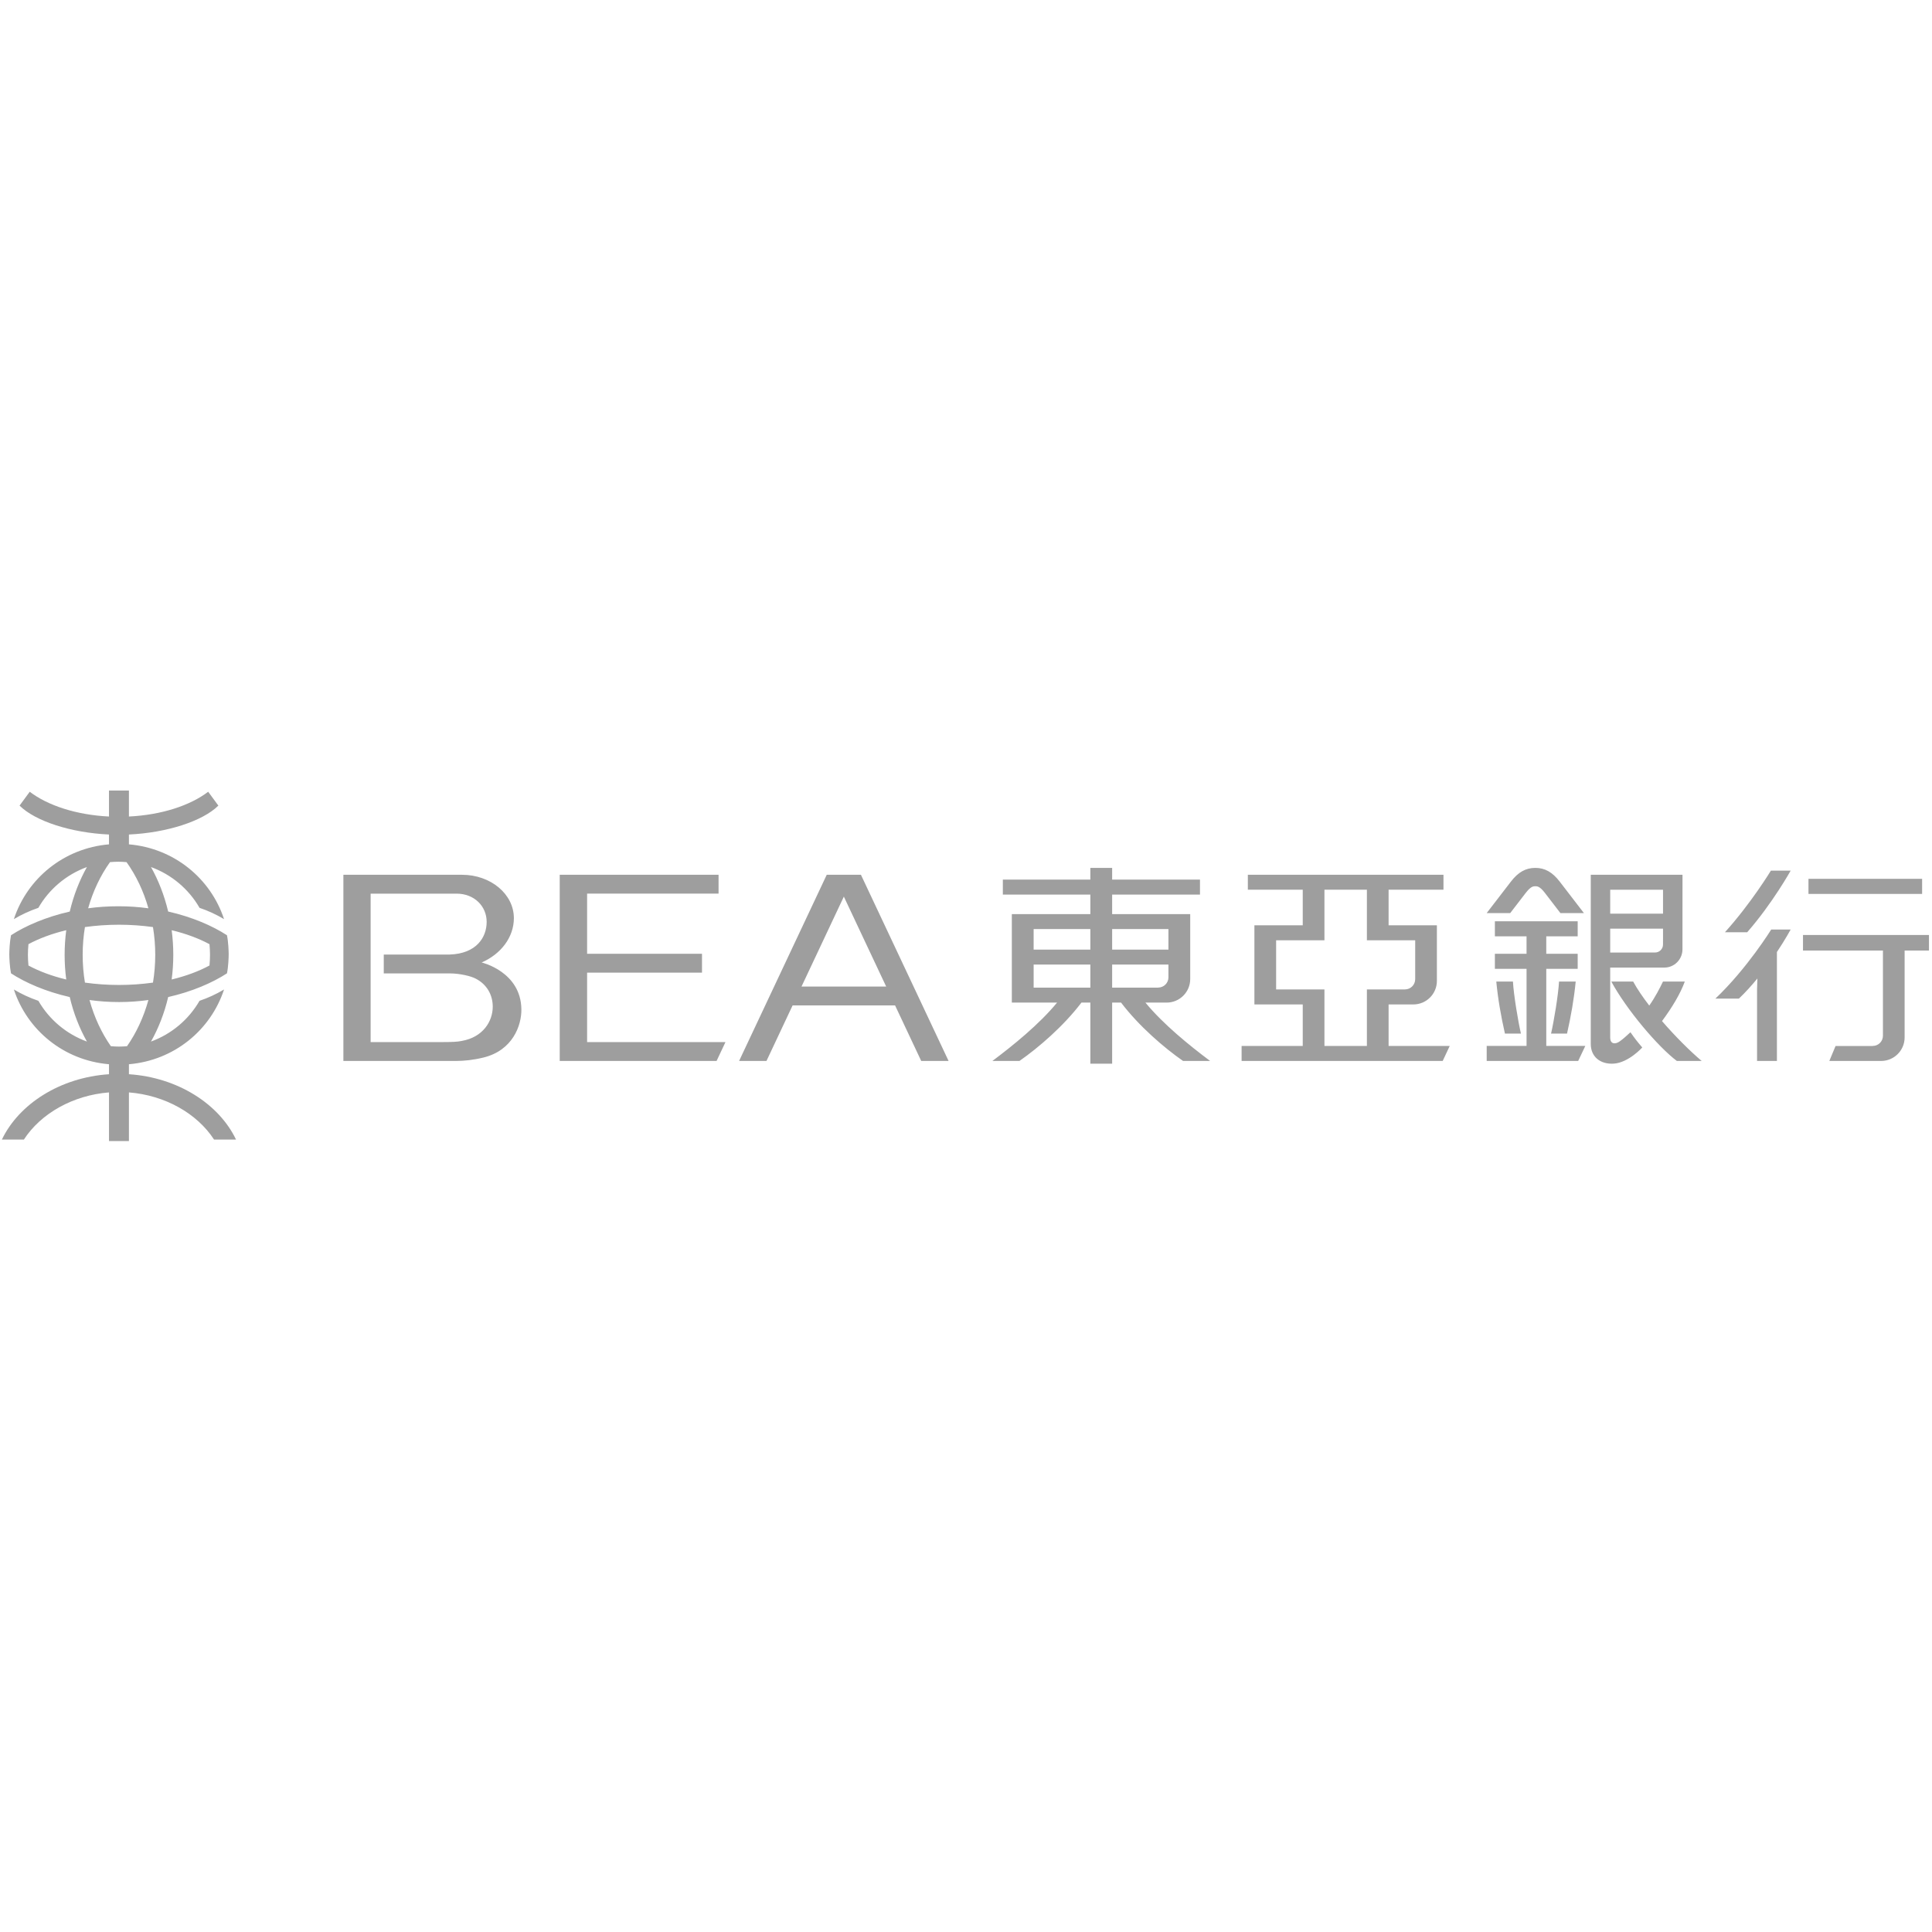
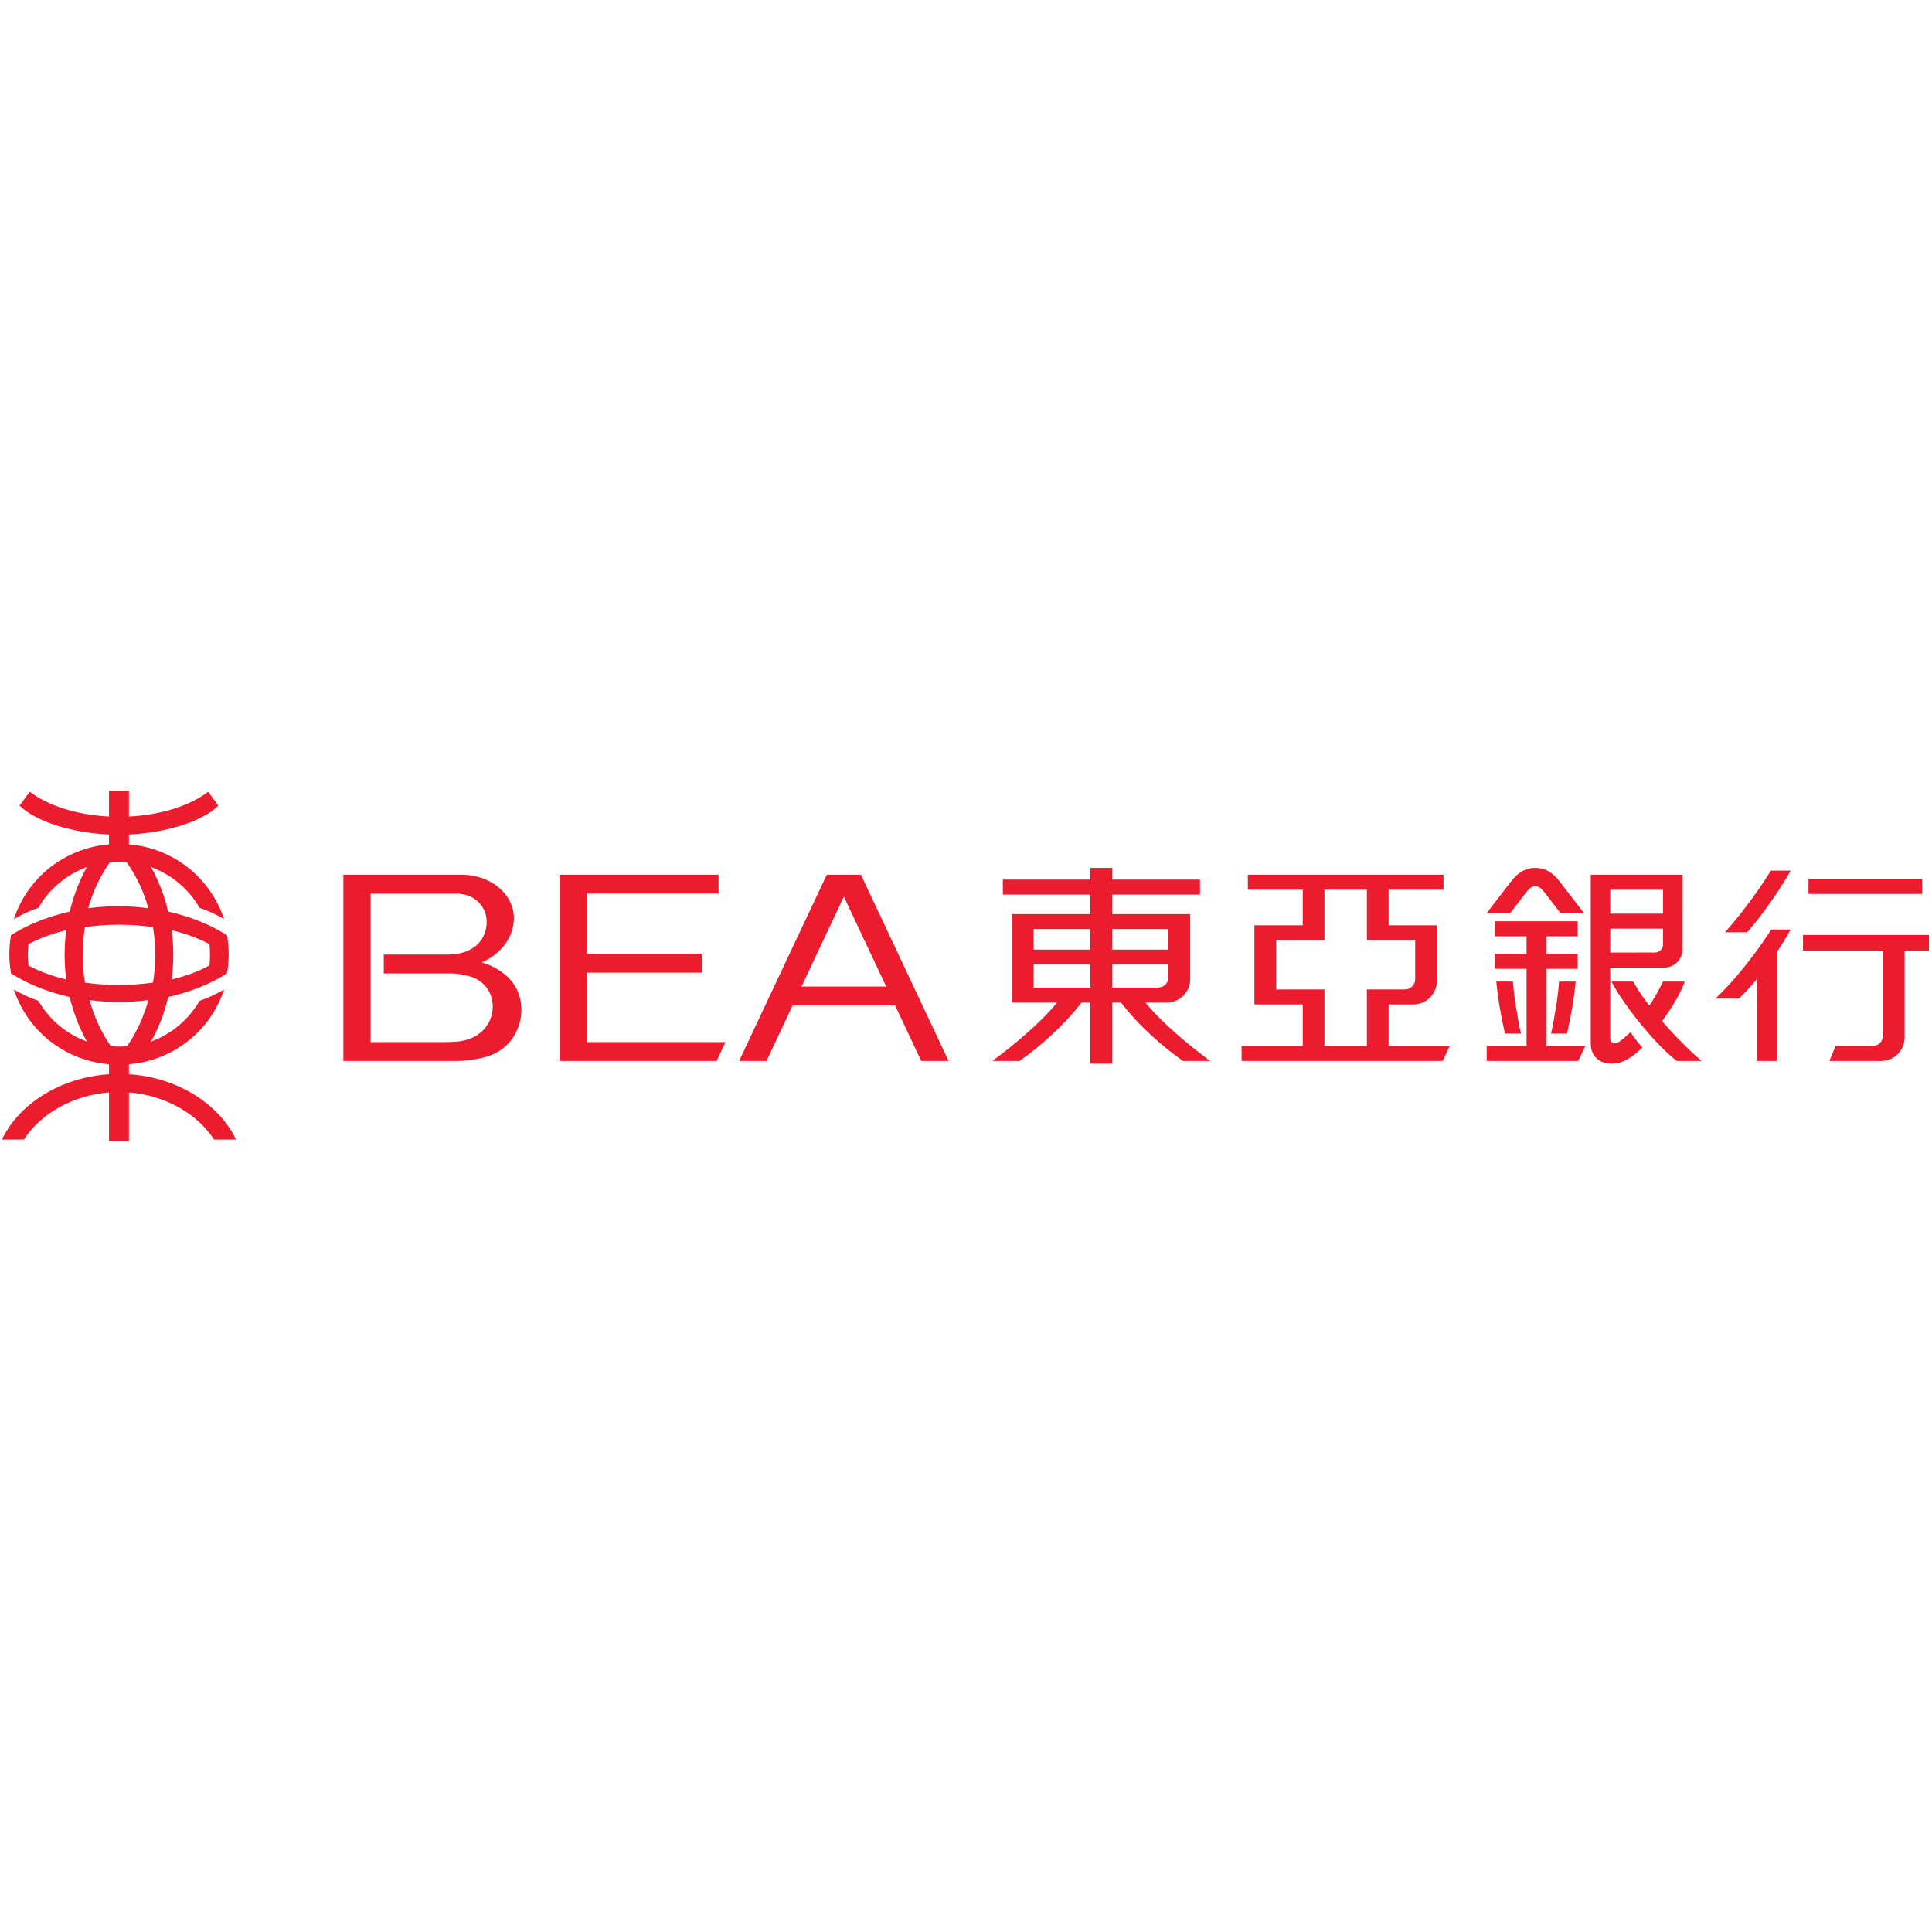
- <svg xmlns="http://www.w3.org/2000/svg" class="icon" width="128px" height="128.00px" viewBox="0 0 1024 1024" version="1.1">
-   <path fill="#9e9e9e" d="M47.446 530.036a115.297 115.297 0 0 0 15.616 1.074c5.387 0 10.592-0.39 15.59-1.074-2.528 9.127-6.4 17.414-11.323 24.467a47.23 47.23 0 0 1-4.285 0.208c-1.445 0-2.869-0.08-4.285-0.208-4.93-7.053-8.81-15.34-11.313-24.467m-32.364-18.29a62.906 62.906 0 0 1-0.293-5.664c0-1.556 0.116-3.947 0.293-5.654 5.641-3.038 12.426-5.572 20.027-7.404a100.42 100.42 0 0 0 0 26.126c-7.601-1.81-14.386-4.37-20.027-7.404m43.215-54.796a49.808 49.808 0 0 1 4.392-0.212c1.48 0 2.945 0.084 4.387 0.212 5.036 7.06 9.013 15.335 11.577 24.462a116.665 116.665 0 0 0-15.946-1.073c-5.516 0-10.862 0.369-15.986 1.073 2.571-9.127 6.54-17.401 11.576-24.462m-14.48 49.123c0-5.05 0.414-9.939 1.2-14.704 5.72-0.8 11.77-1.248 18.051-1.248 6.27 0 12.305 0.449 18.01 1.248a90.353 90.353 0 0 1 1.203 14.704c0 5.061-0.42 9.964-1.202 14.732a129.96 129.96 0 0 1-18.01 1.248c-6.282 0-12.332-0.448-18.052-1.248a90.401 90.401 0 0 1-1.2-14.732m67.212-5.638c0.177 1.704 0.281 4.091 0.281 5.645 0 1.583-0.104 3.948-0.281 5.655-5.641 3.045-12.43 5.586-20.039 7.415 0.553-4.264 0.856-8.6 0.856-13.07 0-4.44-0.303-8.8-0.849-13.056 7.602 1.847 14.391 4.378 20.032 7.411m-42.694 68.926v-5.289c23.978-2.051 43.321-18.056 50.416-39.623a68.057 68.057 0 0 1-12.992 5.998 49.163 49.163 0 0 1-25.732 21.6c3.967-7.044 7.084-14.984 9.113-23.59 12.692-2.875 23.465-7.57 31.164-12.574 0.722-3.493 0.902-8.434 0.902-10.094 0-1.628-0.18-6.569-0.902-10.087-7.699-5.003-18.483-9.7-31.175-12.574-2.032-8.58-5.157-16.542-9.102-23.575 11.015 4.015 20.088 11.787 25.732 21.615a67.612 67.612 0 0 1 12.992 5.994c-7.095-21.567-26.438-37.576-50.416-39.642v-5.212c20.055-0.929 39.025-7.03 47.405-15.32l-5.402-7.344c-9.55 7.296-24.677 12.281-42.003 13.13V419H57.771v13.774c-17.325-0.849-32.46-5.834-42.01-13.13l-5.395 7.344c8.37 8.29 27.344 14.413 47.405 15.32v5.212c-23.988 2.066-43.324 18.075-50.423 39.642a67.51 67.51 0 0 1 12.992-5.994c5.641-9.828 14.714-17.6 25.732-21.615-3.952 7.055-7.073 14.995-9.099 23.597-12.684 2.875-23.453 7.549-31.142 12.552-0.707 3.518-0.904 8.46-0.904 10.087 0 1.66 0.197 6.601 0.904 10.094 7.689 5.003 18.447 9.7 31.131 12.574 2.019 8.606 5.154 16.546 9.11 23.59a49.15 49.15 0 0 1-25.732-21.6 67.952 67.952 0 0 1-12.992-5.998c7.099 21.567 26.435 37.572 50.423 39.623v5.289C31.827 571.08 10.007 585.164 1 604h11.652c9.021-13.895 26.036-23.492 45.12-24.998v25.784h10.563v-25.784c19.08 1.506 36.087 11.103 45.12 24.998h11.644c-8.996-18.836-30.823-32.92-56.764-34.64M958.527 473.789v-7.983h60.236v7.983h-60.236z m63.864 21.772v8.243h-12.904v46.063c0 6.875-5.576 12.46-12.44 12.46h-27.466l3.303-7.924H992.6c0-0.019 0.015-0.019 0.018-0.04 2.979 0 5.38-2.424 5.38-5.407v-45.152h-42.374v-8.243h66.767z m-83.603-2.903h10.305s-2.71 5.06-7.293 11.94v57.73h-10.526V524.44l0.177-5.816c-2.97 3.617-6.354 7.391-9.811 10.67h-12.462c16.799-15.917 29.61-36.637 29.61-36.637z m-24.53 1.451c13.924-15.455 24.36-32.658 24.36-32.658h10.475s-9.55 17.226-23.032 32.658h-11.803z m-324.797 17.137v12.21h24.41c0-0.02 0.01-0.02 0.01-0.02 2.995-0.021 5.415-2.445 5.415-5.407v-6.783h-29.835z m-41.61 12.21h30.06v-12.21h-30.06v12.21z m-0.003-20.152h30.06V492.42h-30.06v10.885z m41.613 0h29.835V492.42h-29.835v10.885z m17.64 28.093c9.473 11.505 23.348 22.743 34.284 30.926h-14.349c-10.065-7.003-23.363-18.446-32.848-30.926h-4.727v32.382h-11.553v-32.382h-4.728c-9.481 12.48-22.78 23.923-32.84 30.926h-14.346c10.929-8.183 24.818-19.42 34.274-30.926h-23.973v-46.89h41.613V474.16H531.53v-7.945h46.378V460h11.553v6.215h46.557v7.945H589.46v10.347h41.377v34.41c0 6.903-5.605 12.48-12.5 12.48H607.1z m69.27-6.967h25.609v29.941h22.5v-29.94s13.782 0 20.202-0.019h0.015a5.434 5.434 0 0 0 5.384-5.43v-20.61h-25.6V471.57H701.98v26.802H676.37v26.058z m59.614 29.941h32.402l-3.73 7.956h-106.58v-7.956h32.402v-21.999h-25.623v-41.938h25.623V471.57h-29.093v-7.941H765.07v7.941h-29.086v18.864h25.597v29.457c0 6.89-5.57 12.481-12.467 12.481h-13.13v22z m72.718-81.15l-8.25 10.728h-12.471l12.807-16.647c3.878-5.057 7.877-7.302 12.961-7.302 5.067 0 9.07 2.245 12.958 7.302l12.8 16.647h-12.461c-3.69-4.786-8.26-10.749-8.26-10.749-2.649-3.418-4.029-3.48-5.037-3.48-1.004 0-2.395 0.062-5.047 3.502z m-6.811 47.014c0.4 7.182 2.752 21.214 4.233 27.578h-8.482c-2.077-9.195-3.678-18.149-4.581-27.578h8.83z m28.673 27.578h-8.474c1.476-6.364 3.832-20.396 4.23-27.578h8.833c-0.922 9.426-2.521 18.38-4.59 27.578z m50.335-6.616c7.014 8.11 14.773 15.835 21.02 21.13H888.76c-10.072-7.6-26.653-27.175-34.736-42.092h11.587c2.124 3.925 5.115 8.287 8.53 12.737 3.157-4.45 5.642-9.308 7.276-12.737h11.562c-2.346 6.464-6.775 13.814-12.078 20.962z m-61.342-27.695v40.84h20.676v0.041l-3.76 7.944h-48.492v-7.984h21.12v-40.841h-16.784v-7.97H809.1v-9.258h-16.783v-7.97h43.89v7.97h-16.65v9.258h16.65v7.97h-16.65z m33.884-29.25h27.992v-12.676h-27.992v12.676z m23.776 20.598a4.22 4.22 0 0 0 4.212-4.23c0-0.33 0.004-3.9 0.004-8.42h-27.992v12.676l23.776-0.026z m-18.719 47.092c2.136-1.534 3.356-2.741 5.674-4.832 2.306 3.276 3.483 4.85 6.267 8.068 0 0-7.255 8.072-15.15 8.57-7.212 0.43-12.153-3.734-12.153-10.434v-89.685h48.623l-0.021 39.54c0 5.332-4.293 9.668-9.598 9.668h-28.7v37.112c0 3.508 2.683 3.695 5.058 1.993z m-474.021 0.38v0.077l-4.674 9.928h-83.14V463.63h84.188v9.998h-69.675v31.899h60.896v9.995h-60.896v36.8h73.3z m40.335-29.418H469.7l-22.444-47.68-22.444 47.68z m63.454 39.423l-13.852-29.424H420.09l-13.84 29.424h-14.516l46.464-98.698h18.108l46.464 98.698h-14.504z m-243.614-10.599c11.426-1.948 16.512-10.515 16.512-18.172 0-6.409-3.231-11.802-8.858-14.77-2.55-1.431-8.643-2.862-13.971-2.862h-34.934v-9.997h34.934c14.153-0.46 19.605-9.084 19.605-17.306h0.037-0.037c-0.007-8.27-6.478-14.973-16.001-14.973h-45.495v78.682h36.885c6.375 0 9.019-0.121 11.323-0.602z m10.633-41.593c0.344 0.084 20.748 4.964 21.055 24.731 0.15 8.816-4.743 21.947-20.15 25.66-5.334 1.306-10.249 1.801-14.437 1.801H182V463.63l62.825 0.018c15.325 0 27.518 10.273 27.54 22.967 0.025 0 0.054 0.018 0.073 0.018h-0.07c-0.025 10.25-6.952 19.085-17.082 23.503z" />
+ <svg xmlns="http://www.w3.org/2000/svg" t="1734100795784" class="icon" viewBox="0 0 1024 1024" version="1.1" p-id="11788" width="128" height="128">
+   <path d="M47.446 530.036a115.297 115.297 0 0 0 15.616 1.074c5.387 0 10.592-0.39 15.59-1.074-2.528 9.127-6.4 17.414-11.323 24.467a47.23 47.23 0 0 1-4.285 0.208c-1.445 0-2.869-0.08-4.285-0.208-4.93-7.053-8.81-15.34-11.313-24.467m-32.364-18.29a62.906 62.906 0 0 1-0.293-5.664c0-1.556 0.116-3.947 0.293-5.654 5.641-3.038 12.426-5.572 20.027-7.404a100.42 100.42 0 0 0 0 26.126c-7.601-1.81-14.386-4.37-20.027-7.404m43.215-54.796a49.808 49.808 0 0 1 4.392-0.212c1.48 0 2.945 0.084 4.387 0.212 5.036 7.06 9.013 15.335 11.577 24.462a116.665 116.665 0 0 0-15.946-1.073c-5.516 0-10.862 0.369-15.986 1.073 2.571-9.127 6.54-17.401 11.576-24.462m-14.48 49.123c0-5.05 0.414-9.939 1.2-14.704 5.72-0.8 11.77-1.248 18.051-1.248 6.27 0 12.305 0.449 18.01 1.248a90.353 90.353 0 0 1 1.203 14.704c0 5.061-0.42 9.964-1.202 14.732a129.96 129.96 0 0 1-18.01 1.248c-6.282 0-12.332-0.448-18.052-1.248a90.401 90.401 0 0 1-1.2-14.732m67.212-5.638c0.177 1.704 0.281 4.091 0.281 5.645 0 1.583-0.104 3.948-0.281 5.655-5.641 3.045-12.43 5.586-20.039 7.415 0.553-4.264 0.856-8.6 0.856-13.07 0-4.44-0.303-8.8-0.849-13.056 7.602 1.847 14.391 4.378 20.032 7.411m-42.694 68.926v-5.289c23.978-2.051 43.321-18.056 50.416-39.623a68.057 68.057 0 0 1-12.992 5.998 49.163 49.163 0 0 1-25.732 21.6c3.967-7.044 7.084-14.984 9.113-23.59 12.692-2.875 23.465-7.57 31.164-12.574 0.722-3.493 0.902-8.434 0.902-10.094 0-1.628-0.18-6.569-0.902-10.087-7.699-5.003-18.483-9.7-31.175-12.574-2.032-8.58-5.157-16.542-9.102-23.575 11.015 4.015 20.088 11.787 25.732 21.615a67.612 67.612 0 0 1 12.992 5.994c-7.095-21.567-26.438-37.576-50.416-39.642v-5.212c20.055-0.929 39.025-7.03 47.405-15.32l-5.402-7.344c-9.55 7.296-24.677 12.281-42.003 13.13V419H57.771v13.774c-17.325-0.849-32.46-5.834-42.01-13.13l-5.395 7.344c8.37 8.29 27.344 14.413 47.405 15.32v5.212c-23.988 2.066-43.324 18.075-50.423 39.642a67.51 67.51 0 0 1 12.992-5.994c5.641-9.828 14.714-17.6 25.732-21.615-3.952 7.055-7.073 14.995-9.099 23.597-12.684 2.875-23.453 7.549-31.142 12.552-0.707 3.518-0.904 8.46-0.904 10.087 0 1.66 0.197 6.601 0.904 10.094 7.689 5.003 18.447 9.7 31.131 12.574 2.019 8.606 5.154 16.546 9.11 23.59a49.15 49.15 0 0 1-25.732-21.6 67.952 67.952 0 0 1-12.992-5.998c7.099 21.567 26.435 37.572 50.423 39.623v5.289C31.827 571.08 10.007 585.164 1 604h11.652c9.021-13.895 26.036-23.492 45.12-24.998v25.784h10.563v-25.784c19.08 1.506 36.087 11.103 45.12 24.998h11.644c-8.996-18.836-30.823-32.92-56.764-34.64M958.527 473.789v-7.983h60.236v7.983h-60.236z m63.864 21.772v8.243h-12.904v46.063c0 6.875-5.576 12.46-12.44 12.46h-27.466l3.303-7.924H992.6c0-0.019 0.015-0.019 0.018-0.04 2.979 0 5.38-2.424 5.38-5.407v-45.152h-42.374v-8.243h66.767z m-83.603-2.903h10.305s-2.71 5.06-7.293 11.94v57.73h-10.526V524.44l0.177-5.816c-2.97 3.617-6.354 7.391-9.811 10.67h-12.462c16.799-15.917 29.61-36.637 29.61-36.637z m-24.53 1.451c13.924-15.455 24.36-32.658 24.36-32.658h10.475s-9.55 17.226-23.032 32.658h-11.803z m-324.797 17.137v12.21h24.41c0-0.02 0.01-0.02 0.01-0.02 2.995-0.021 5.415-2.445 5.415-5.407v-6.783h-29.835z m-41.61 12.21h30.06v-12.21h-30.06v12.21z m-0.003-20.152h30.06V492.42h-30.06v10.885z m41.613 0h29.835V492.42h-29.835v10.885z m17.64 28.093c9.473 11.505 23.348 22.743 34.284 30.926h-14.349c-10.065-7.003-23.363-18.446-32.848-30.926h-4.727v32.382h-11.553v-32.382h-4.728c-9.481 12.48-22.78 23.923-32.84 30.926h-14.346c10.929-8.183 24.818-19.42 34.274-30.926h-23.973v-46.89h41.613V474.16H531.53v-7.945h46.378V460h11.553v6.215h46.557v7.945H589.46v10.347h41.377v34.41c0 6.903-5.605 12.48-12.5 12.48H607.1z m69.27-6.967h25.609v29.941h22.5v-29.94s13.782 0 20.202-0.019h0.015a5.434 5.434 0 0 0 5.384-5.43v-20.61h-25.6V471.57H701.98v26.802H676.37v26.058z m59.614 29.941h32.402l-3.73 7.956h-106.58v-7.956h32.402v-21.999h-25.623v-41.938h25.623V471.57h-29.093v-7.941H765.07v7.941h-29.086v18.864h25.597v29.457c0 6.89-5.57 12.481-12.467 12.481h-13.13v22z m72.718-81.15l-8.25 10.728h-12.471l12.807-16.647c3.878-5.057 7.877-7.302 12.961-7.302 5.067 0 9.07 2.245 12.958 7.302l12.8 16.647h-12.461c-3.69-4.786-8.26-10.749-8.26-10.749-2.649-3.418-4.029-3.48-5.037-3.48-1.004 0-2.395 0.062-5.047 3.502z m-6.811 47.014c0.4 7.182 2.752 21.214 4.233 27.578h-8.482c-2.077-9.195-3.678-18.149-4.581-27.578h8.83z m28.673 27.578h-8.474c1.476-6.364 3.832-20.396 4.23-27.578h8.833c-0.922 9.426-2.521 18.38-4.59 27.578z m50.335-6.616c7.014 8.11 14.773 15.835 21.02 21.13H888.76c-10.072-7.6-26.653-27.175-34.736-42.092h11.587c2.124 3.925 5.115 8.287 8.53 12.737 3.157-4.45 5.642-9.308 7.276-12.737h11.562c-2.346 6.464-6.775 13.814-12.078 20.962z m-61.342-27.695v40.84h20.676v0.041l-3.76 7.944h-48.492v-7.984h21.12v-40.841h-16.784v-7.97H809.1v-9.258h-16.783v-7.97h43.89v7.97h-16.65v9.258h16.65v7.97h-16.65z m33.884-29.25h27.992v-12.676h-27.992v12.676z m23.776 20.598a4.22 4.22 0 0 0 4.212-4.23c0-0.33 0.004-3.9 0.004-8.42h-27.992v12.676l23.776-0.026z m-18.719 47.092c2.136-1.534 3.356-2.741 5.674-4.832 2.306 3.276 3.483 4.85 6.267 8.068 0 0-7.255 8.072-15.15 8.57-7.212 0.43-12.153-3.734-12.153-10.434v-89.685h48.623l-0.021 39.54c0 5.332-4.293 9.668-9.598 9.668h-28.7v37.112c0 3.508 2.683 3.695 5.058 1.993z m-474.021 0.38v0.077l-4.674 9.928h-83.14V463.63h84.188v9.998h-69.675v31.899h60.896v9.995h-60.896v36.8h73.3z m40.335-29.418H469.7l-22.444-47.68-22.444 47.68z m63.454 39.423l-13.852-29.424H420.09l-13.84 29.424h-14.516l46.464-98.698h18.108l46.464 98.698h-14.504z m-243.614-10.599c11.426-1.948 16.512-10.515 16.512-18.172 0-6.409-3.231-11.802-8.858-14.77-2.55-1.431-8.643-2.862-13.971-2.862h-34.934v-9.997h34.934c14.153-0.46 19.605-9.084 19.605-17.306h0.037-0.037c-0.007-8.27-6.478-14.973-16.001-14.973h-45.495v78.682h36.885c6.375 0 9.019-0.121 11.323-0.602z m10.633-41.593c0.344 0.084 20.748 4.964 21.055 24.731 0.15 8.816-4.743 21.947-20.15 25.66-5.334 1.306-10.249 1.801-14.437 1.801H182V463.63l62.825 0.018c15.325 0 27.518 10.273 27.54 22.967 0.025 0 0.054 0.018 0.073 0.018h-0.07c-0.025 10.25-6.952 19.085-17.082 23.503z" fill="#EC1B2E" p-id="11789" />
</svg>
